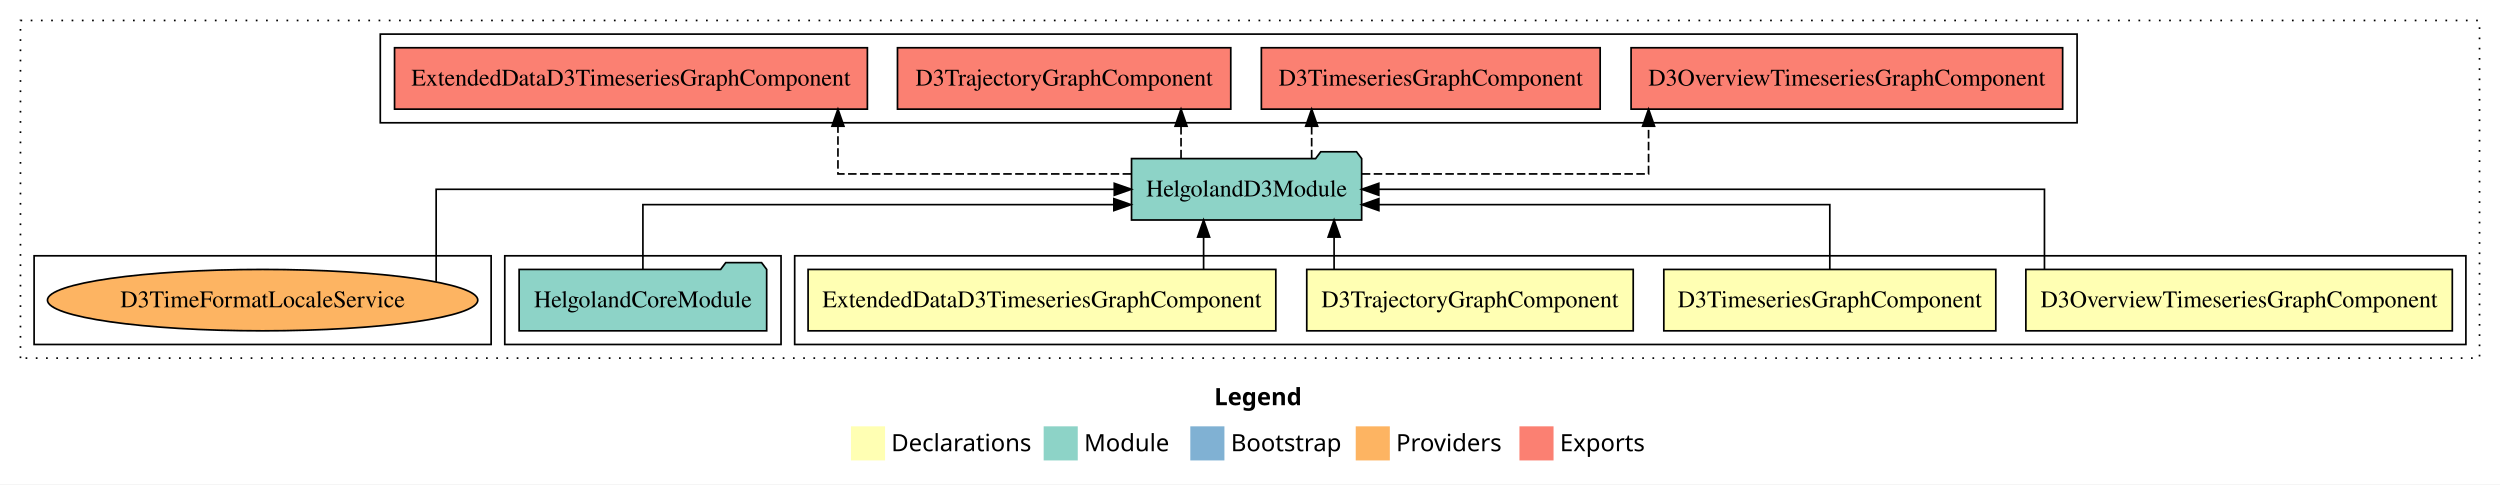
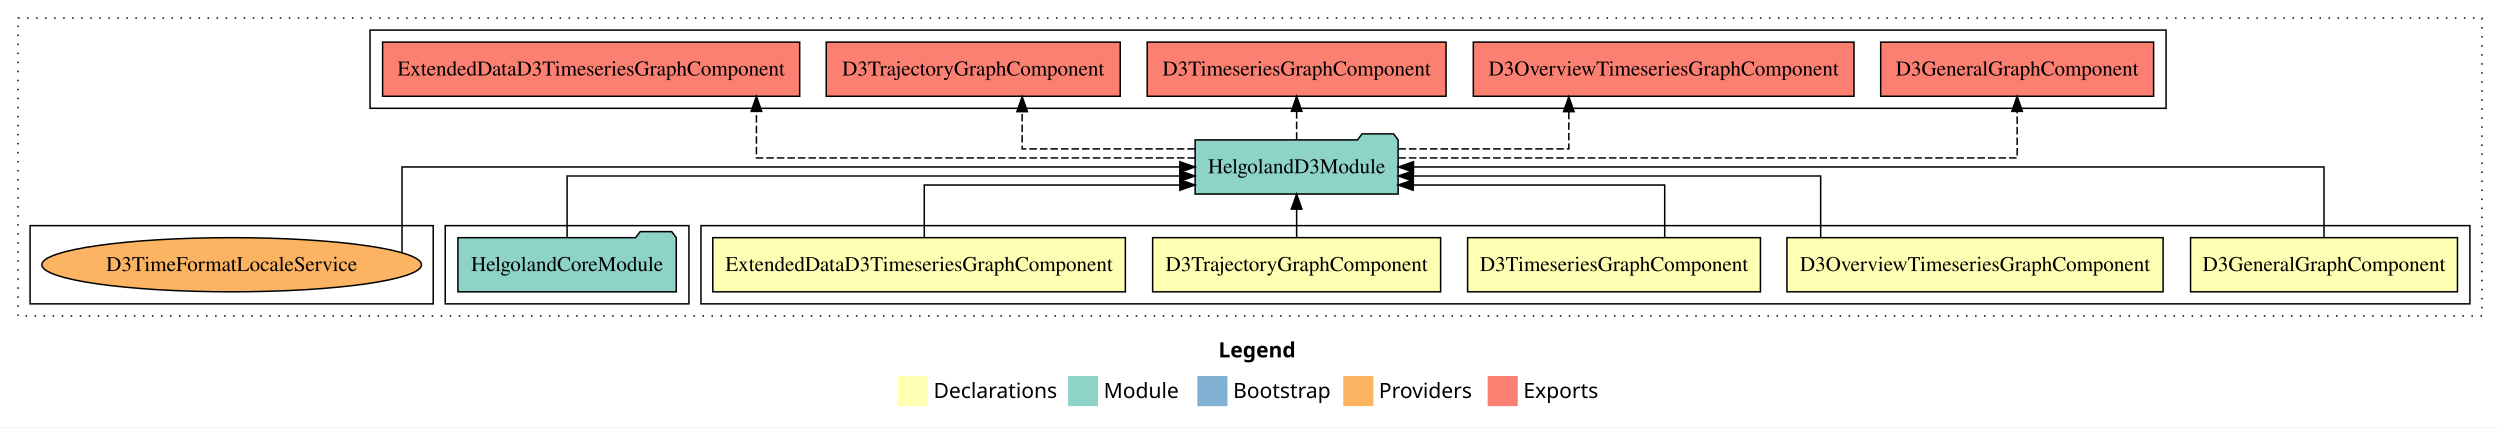
- <svg xmlns="http://www.w3.org/2000/svg" width="1466pt" height="284pt" viewBox="0.00 0.00 1466.00 284.00">
+ <svg xmlns="http://www.w3.org/2000/svg" width="1662pt" height="284pt" viewBox="0.00 0.00 1662.00 284.00">
  <g id="graph0" class="graph" transform="scale(1 1) rotate(0) translate(4 280)">
-     <polygon fill="#ffffff" stroke="transparent" points="-4,4 -4,-280 1462,-280 1462,4 -4,4" />
-     <text text-anchor="start" x="708.009" y="-42.4" font-family="sans-serif" font-weight="bold" font-size="14.00" fill="#000000">Legend</text>
-     <polygon fill="#ffffb3" stroke="transparent" points="495,-10 495,-30 515,-30 515,-10 495,-10" />
-     <text text-anchor="start" x="518.629" y="-15.4" font-family="sans-serif" font-size="14.00" fill="#000000">  Declarations</text>
-     <polygon fill="#8dd3c7" stroke="transparent" points="608,-10 608,-30 628,-30 628,-10 608,-10" />
-     <text text-anchor="start" x="631.725" y="-15.4" font-family="sans-serif" font-size="14.00" fill="#000000">  Module</text>
-     <polygon fill="#80b1d3" stroke="transparent" points="694,-10 694,-30 714,-30 714,-10 694,-10" />
-     <text text-anchor="start" x="717.781" y="-15.4" font-family="sans-serif" font-size="14.00" fill="#000000">  Bootstrap</text>
-     <polygon fill="#fdb462" stroke="transparent" points="791,-10 791,-30 811,-30 811,-10 791,-10" />
-     <text text-anchor="start" x="814.673" y="-15.4" font-family="sans-serif" font-size="14.00" fill="#000000">  Providers</text>
-     <polygon fill="#fb8072" stroke="transparent" points="887,-10 887,-30 907,-30 907,-10 887,-10" />
-     <text text-anchor="start" x="910.726" y="-15.4" font-family="sans-serif" font-size="14.00" fill="#000000">  Exports</text>
+     <polygon fill="#ffffff" stroke="transparent" points="-4,4 -4,-280 1658,-280 1658,4 -4,4" />
+     <text text-anchor="start" x="806.009" y="-42.4" font-family="sans-serif" font-weight="bold" font-size="14.00" fill="#000000">Legend</text>
+     <polygon fill="#ffffb3" stroke="transparent" points="593,-10 593,-30 613,-30 613,-10 593,-10" />
+     <text text-anchor="start" x="616.629" y="-15.4" font-family="sans-serif" font-size="14.00" fill="#000000">  Declarations</text>
+     <polygon fill="#8dd3c7" stroke="transparent" points="706,-10 706,-30 726,-30 726,-10 706,-10" />
+     <text text-anchor="start" x="729.725" y="-15.4" font-family="sans-serif" font-size="14.00" fill="#000000">  Module</text>
+     <polygon fill="#80b1d3" stroke="transparent" points="792,-10 792,-30 812,-30 812,-10 792,-10" />
+     <text text-anchor="start" x="815.781" y="-15.4" font-family="sans-serif" font-size="14.00" fill="#000000">  Bootstrap</text>
+     <polygon fill="#fdb462" stroke="transparent" points="889,-10 889,-30 909,-30 909,-10 889,-10" />
+     <text text-anchor="start" x="912.673" y="-15.4" font-family="sans-serif" font-size="14.00" fill="#000000">  Providers</text>
+     <polygon fill="#fb8072" stroke="transparent" points="985,-10 985,-30 1005,-30 1005,-10 985,-10" />
+     <text text-anchor="start" x="1008.726" y="-15.4" font-family="sans-serif" font-size="14.00" fill="#000000">  Exports</text>
    <g id="clust1" class="cluster">
-       <polygon fill="none" stroke="#000000" stroke-dasharray="1,5" points="8,-70 8,-268 1450,-268 1450,-70 8,-70" />
+       <polygon fill="none" stroke="#000000" stroke-dasharray="1,5" points="8,-70 8,-268 1646,-268 1646,-70 8,-70" />
    </g>
    <g id="clust2" class="cluster">
-       <polygon fill="none" stroke="#000000" points="462,-78 462,-130 1442,-130 1442,-78 462,-78" />
+       <polygon fill="none" stroke="#000000" points="462,-78 462,-130 1638,-130 1638,-78 462,-78" />
    </g>
-     <g id="clust7" class="cluster">
+     <g id="clust8" class="cluster">
      <polygon fill="none" stroke="#000000" points="292,-78 292,-130 454,-130 454,-78 292,-78" />
    </g>
-     <g id="clust8" class="cluster">
-       <polygon fill="none" stroke="#000000" points="219,-208 219,-260 1214,-260 1214,-208 219,-208" />
+     <g id="clust9" class="cluster">
+       <polygon fill="none" stroke="#000000" points="242,-208 242,-260 1436,-260 1436,-208 242,-208" />
    </g>
-     <g id="clust10" class="cluster">
+     <g id="clust11" class="cluster">
      <polygon fill="none" stroke="#000000" points="16,-78 16,-130 284,-130 284,-78 16,-78" />
    </g>
    <g id="node1" class="node">
+       <polygon fill="#ffffb3" stroke="#000000" points="1629.723,-122 1452.277,-122 1452.277,-86 1629.723,-86 1629.723,-122" />
+       <text text-anchor="middle" x="1541" y="-99.8" font-family="Times,serif" font-size="14.00" fill="#000000">D3GeneralGraphComponent</text>
+     </g>
+     <g id="node6" class="node">
+       <polygon fill="#8dd3c7" stroke="#000000" points="925.473,-187 922.473,-191 901.473,-191 898.473,-187 790.527,-187 790.527,-151 925.473,-151 925.473,-187" />
+       <text text-anchor="middle" x="858" y="-164.8" font-family="Times,serif" font-size="14.00" fill="#000000">HelgolandD3Module</text>
+     </g>
+     <g id="edge1" class="edge">
+       <path fill="none" stroke="#000000" d="M1541,-122.106C1541,-141.339 1541,-169 1541,-169 1541,-169 935.672,-169 935.672,-169" />
+       <polygon fill="#000000" stroke="#000000" points="935.672,-165.5 925.672,-169 935.671,-172.5 935.672,-165.5" />
+     </g>
+     <g id="node2" class="node">
      <polygon fill="#ffffb3" stroke="#000000" points="1434.032,-122 1183.968,-122 1183.968,-86 1434.032,-86 1434.032,-122" />
      <text text-anchor="middle" x="1309" y="-99.8" font-family="Times,serif" font-size="14.00" fill="#000000">D3OverviewTimeseriesGraphComponent</text>
    </g>
-     <g id="node5" class="node">
-       <polygon fill="#8dd3c7" stroke="#000000" points="794.473,-187 791.473,-191 770.473,-191 767.473,-187 659.527,-187 659.527,-151 794.473,-151 794.473,-187" />
-       <text text-anchor="middle" x="727" y="-164.8" font-family="Times,serif" font-size="14.00" fill="#000000">HelgolandD3Module</text>
+     <g id="edge2" class="edge">
+       <path fill="none" stroke="#000000" d="M1206.375,-122.022C1206.375,-139.373 1206.375,-163 1206.375,-163 1206.375,-163 935.583,-163 935.583,-163" />
+       <polygon fill="#000000" stroke="#000000" points="935.583,-159.5 925.583,-163 935.583,-166.5 935.583,-159.5" />
    </g>
-     <g id="edge1" class="edge">
-       <path fill="none" stroke="#000000" d="M1194.875,-122.106C1194.875,-141.339 1194.875,-169 1194.875,-169 1194.875,-169 804.533,-169 804.533,-169" />
-       <polygon fill="#000000" stroke="#000000" points="804.533,-165.5 794.533,-169 804.533,-172.5 804.533,-165.5" />
-     </g>
-     <g id="node2" class="node">
+     <g id="node3" class="node">
      <polygon fill="#ffffb3" stroke="#000000" points="1166.339,-122 971.661,-122 971.661,-86 1166.339,-86 1166.339,-122" />
      <text text-anchor="middle" x="1069" y="-99.8" font-family="Times,serif" font-size="14.00" fill="#000000">D3TimeseriesGraphComponent</text>
    </g>
-     <g id="edge2" class="edge">
-       <path fill="none" stroke="#000000" d="M1069,-122.027C1069,-138.398 1069,-160 1069,-160 1069,-160 804.568,-160 804.568,-160" />
-       <polygon fill="#000000" stroke="#000000" points="804.568,-156.5 794.568,-160 804.568,-163.5 804.568,-156.5" />
+     <g id="edge3" class="edge">
+       <path fill="none" stroke="#000000" d="M1102.691,-122.24C1102.691,-137.571 1102.691,-157 1102.691,-157 1102.691,-157 935.511,-157 935.511,-157" />
+       <polygon fill="#000000" stroke="#000000" points="935.511,-153.5 925.511,-157 935.511,-160.5 935.511,-153.5" />
    </g>
-     <g id="node3" class="node">
+     <g id="node4" class="node">
      <polygon fill="#ffffb3" stroke="#000000" points="953.72,-122 762.28,-122 762.28,-86 953.72,-86 953.72,-122" />
      <text text-anchor="middle" x="858" y="-99.8" font-family="Times,serif" font-size="14.00" fill="#000000">D3TrajectoryGraphComponent</text>
    </g>
-     <g id="edge3" class="edge">
-       <path fill="none" stroke="#000000" d="M778.313,-122.106C778.313,-122.106 778.313,-140.991 778.313,-140.991" />
-       <polygon fill="#000000" stroke="#000000" points="774.813,-140.991 778.313,-150.991 781.813,-140.991 774.813,-140.991" />
+     <g id="edge4" class="edge">
+       <path fill="none" stroke="#000000" d="M858,-122.106C858,-122.106 858,-140.991 858,-140.991" />
+       <polygon fill="#000000" stroke="#000000" points="854.5,-140.991 858,-150.991 861.5,-140.991 854.5,-140.991" />
    </g>
-     <g id="node4" class="node">
+     <g id="node5" class="node">
      <polygon fill="#ffffb3" stroke="#000000" points="744.138,-122 469.862,-122 469.862,-86 744.138,-86 744.138,-122" />
      <text text-anchor="middle" x="607" y="-99.8" font-family="Times,serif" font-size="14.00" fill="#000000">ExtendedDataD3TimeseriesGraphComponent</text>
    </g>
-     <g id="edge4" class="edge">
-       <path fill="none" stroke="#000000" d="M701.791,-122.106C701.791,-122.106 701.791,-140.991 701.791,-140.991" />
-       <polygon fill="#000000" stroke="#000000" points="698.291,-140.991 701.791,-150.991 705.291,-140.991 698.291,-140.991" />
+     <g id="edge5" class="edge">
+       <path fill="none" stroke="#000000" d="M610.463,-122.24C610.463,-137.571 610.463,-157 610.463,-157 610.463,-157 780.36,-157 780.36,-157" />
+       <polygon fill="#000000" stroke="#000000" points="780.36,-160.5 790.36,-157 780.36,-153.5 780.36,-160.5" />
+     </g>
+     <g id="node8" class="node">
+       <polygon fill="#fb8072" stroke="#000000" points="1427.723,-252 1246.277,-252 1246.277,-216 1427.723,-216 1427.723,-252" />
+       <text text-anchor="middle" x="1337" y="-229.8" font-family="Times,serif" font-size="14.00" fill="#000000">D3GeneralGraphComponent </text>
+     </g>
+     <g id="edge7" class="edge">
+       <path fill="none" stroke="#000000" stroke-dasharray="5,2" d="M925.613,-175C1057.65,-175 1337,-175 1337,-175 1337,-175 1337,-205.977 1337,-205.977" />
+       <polygon fill="#000000" stroke="#000000" points="1333.5,-205.977 1337,-215.977 1340.5,-205.977 1333.5,-205.977" />
+     </g>
+     <g id="node9" class="node">
+       <polygon fill="#fb8072" stroke="#000000" points="1228.533,-252 975.467,-252 975.467,-216 1228.533,-216 1228.533,-252" />
+       <text text-anchor="middle" x="1102" y="-229.8" font-family="Times,serif" font-size="14.00" fill="#000000">D3OverviewTimeseriesGraphComponent </text>
+     </g>
+     <g id="edge8" class="edge">
+       <path fill="none" stroke="#000000" stroke-dasharray="5,2" d="M925.641,-181C977.041,-181 1038.962,-181 1038.962,-181 1038.962,-181 1038.962,-205.76 1038.962,-205.76" />
+       <polygon fill="#000000" stroke="#000000" points="1035.462,-205.76 1038.962,-215.76 1042.462,-205.76 1035.462,-205.76" />
+     </g>
+     <g id="node10" class="node">
+       <polygon fill="#fb8072" stroke="#000000" points="957.339,-252 758.661,-252 758.661,-216 957.339,-216 957.339,-252" />
+       <text text-anchor="middle" x="858" y="-229.8" font-family="Times,serif" font-size="14.00" fill="#000000">D3TimeseriesGraphComponent </text>
+     </g>
+     <g id="edge9" class="edge">
+       <path fill="none" stroke="#000000" stroke-dasharray="5,2" d="M858,-187.106C858,-187.106 858,-205.991 858,-205.991" />
+       <polygon fill="#000000" stroke="#000000" points="854.5,-205.991 858,-215.991 861.5,-205.991 854.5,-205.991" />
+     </g>
+     <g id="node11" class="node">
+       <polygon fill="#fb8072" stroke="#000000" points="740.72,-252 545.28,-252 545.28,-216 740.72,-216 740.72,-252" />
+       <text text-anchor="middle" x="643" y="-229.8" font-family="Times,serif" font-size="14.00" fill="#000000">D3TrajectoryGraphComponent </text>
+     </g>
+     <g id="edge10" class="edge">
+       <path fill="none" stroke="#000000" stroke-dasharray="5,2" d="M790.317,-181C738.389,-181 675.537,-181 675.537,-181 675.537,-181 675.537,-205.76 675.537,-205.76" />
+       <polygon fill="#000000" stroke="#000000" points="672.037,-205.76 675.537,-215.76 679.037,-205.76 672.037,-205.76" />
+     </g>
+     <g id="node12" class="node">
+       <polygon fill="#fb8072" stroke="#000000" points="527.638,-252 250.362,-252 250.362,-216 527.638,-216 527.638,-252" />
+       <text text-anchor="middle" x="389" y="-229.8" font-family="Times,serif" font-size="14.00" fill="#000000">ExtendedDataD3TimeseriesGraphComponent </text>
+     </g>
+     <g id="edge11" class="edge">
+       <path fill="none" stroke="#000000" stroke-dasharray="5,2" d="M790.451,-175C686.422,-175 498.875,-175 498.875,-175 498.875,-175 498.875,-205.977 498.875,-205.977" />
+       <polygon fill="#000000" stroke="#000000" points="495.375,-205.977 498.875,-215.977 502.375,-205.977 495.375,-205.977" />
    </g>
    <g id="node7" class="node">
-       <polygon fill="#fb8072" stroke="#000000" points="1205.533,-252 952.467,-252 952.467,-216 1205.533,-216 1205.533,-252" />
-       <text text-anchor="middle" x="1079" y="-229.8" font-family="Times,serif" font-size="14.00" fill="#000000">D3OverviewTimeseriesGraphComponent </text>
-     </g>
-     <g id="edge6" class="edge">
-       <path fill="none" stroke="#000000" stroke-dasharray="5,2" d="M794.548,-178C864.203,-178 962.72,-178 962.72,-178 962.72,-178 962.72,-205.973 962.72,-205.973" />
-       <polygon fill="#000000" stroke="#000000" points="959.22,-205.973 962.72,-215.973 966.22,-205.973 959.22,-205.973" />
-     </g>
-     <g id="node8" class="node">
-       <polygon fill="#fb8072" stroke="#000000" points="934.339,-252 735.661,-252 735.661,-216 934.339,-216 934.339,-252" />
-       <text text-anchor="middle" x="835" y="-229.8" font-family="Times,serif" font-size="14.00" fill="#000000">D3TimeseriesGraphComponent </text>
-     </g>
-     <g id="edge7" class="edge">
-       <path fill="none" stroke="#000000" stroke-dasharray="5,2" d="M765.159,-187.106C765.159,-187.106 765.159,-205.991 765.159,-205.991" />
-       <polygon fill="#000000" stroke="#000000" points="761.659,-205.991 765.159,-215.991 768.659,-205.991 761.659,-205.991" />
-     </g>
-     <g id="node9" class="node">
-       <polygon fill="#fb8072" stroke="#000000" points="717.72,-252 522.28,-252 522.28,-216 717.72,-216 717.72,-252" />
-       <text text-anchor="middle" x="620" y="-229.8" font-family="Times,serif" font-size="14.00" fill="#000000">D3TrajectoryGraphComponent </text>
-     </g>
-     <g id="edge8" class="edge">
-       <path fill="none" stroke="#000000" stroke-dasharray="5,2" d="M688.562,-187.106C688.562,-187.106 688.562,-205.991 688.562,-205.991" />
-       <polygon fill="#000000" stroke="#000000" points="685.062,-205.991 688.562,-215.991 692.062,-205.991 685.062,-205.991" />
-     </g>
-     <g id="node10" class="node">
-       <polygon fill="#fb8072" stroke="#000000" points="504.638,-252 227.362,-252 227.362,-216 504.638,-216 504.638,-252" />
-       <text text-anchor="middle" x="366" y="-229.8" font-family="Times,serif" font-size="14.00" fill="#000000">ExtendedDataD3TimeseriesGraphComponent </text>
-     </g>
-     <g id="edge9" class="edge">
-       <path fill="none" stroke="#000000" stroke-dasharray="5,2" d="M659.294,-178C588.434,-178 487.375,-178 487.375,-178 487.375,-178 487.375,-205.973 487.375,-205.973" />
-       <polygon fill="#000000" stroke="#000000" points="483.875,-205.973 487.375,-215.973 490.875,-205.973 483.875,-205.973" />
-     </g>
-     <g id="node6" class="node">
      <polygon fill="#8dd3c7" stroke="#000000" points="445.579,-122 442.579,-126 421.579,-126 418.579,-122 300.421,-122 300.421,-86 445.579,-86 445.579,-122" />
      <text text-anchor="middle" x="373" y="-99.8" font-family="Times,serif" font-size="14.00" fill="#000000">HelgolandCoreModule</text>
    </g>
-     <g id="edge5" class="edge">
-       <path fill="none" stroke="#000000" d="M373,-122.027C373,-138.398 373,-160 373,-160 373,-160 649.164,-160 649.164,-160" />
-       <polygon fill="#000000" stroke="#000000" points="649.164,-163.5 659.164,-160 649.164,-156.5 649.164,-163.5" />
+     <g id="edge6" class="edge">
+       <path fill="none" stroke="#000000" d="M373,-122.022C373,-139.373 373,-163 373,-163 373,-163 780.308,-163 780.308,-163" />
+       <polygon fill="#000000" stroke="#000000" points="780.308,-166.5 790.308,-163 780.308,-159.5 780.308,-166.5" />
    </g>
-     <g id="node11" class="node">
+     <g id="node13" class="node">
      <ellipse fill="#fdb462" stroke="#000000" cx="150" cy="-104" rx="126.179" ry="18" />
      <text text-anchor="middle" x="150" y="-99.8" font-family="Times,serif" font-size="14.00" fill="#000000">D3TimeFormatLocaleService</text>
    </g>
-     <g id="edge10" class="edge">
-       <path fill="none" stroke="#000000" d="M251.76,-114.733C251.76,-133.195 251.76,-169 251.76,-169 251.76,-169 649.414,-169 649.414,-169" />
-       <polygon fill="#000000" stroke="#000000" points="649.414,-172.5 659.414,-169 649.414,-165.5 649.414,-172.5" />
+     <g id="edge12" class="edge">
+       <path fill="none" stroke="#000000" d="M263.26,-112.232C263.26,-129.723 263.26,-169 263.26,-169 263.26,-169 780.355,-169 780.355,-169" />
+       <polygon fill="#000000" stroke="#000000" points="780.355,-172.5 790.355,-169 780.355,-165.5 780.355,-172.5" />
    </g>
  </g>
</svg>
